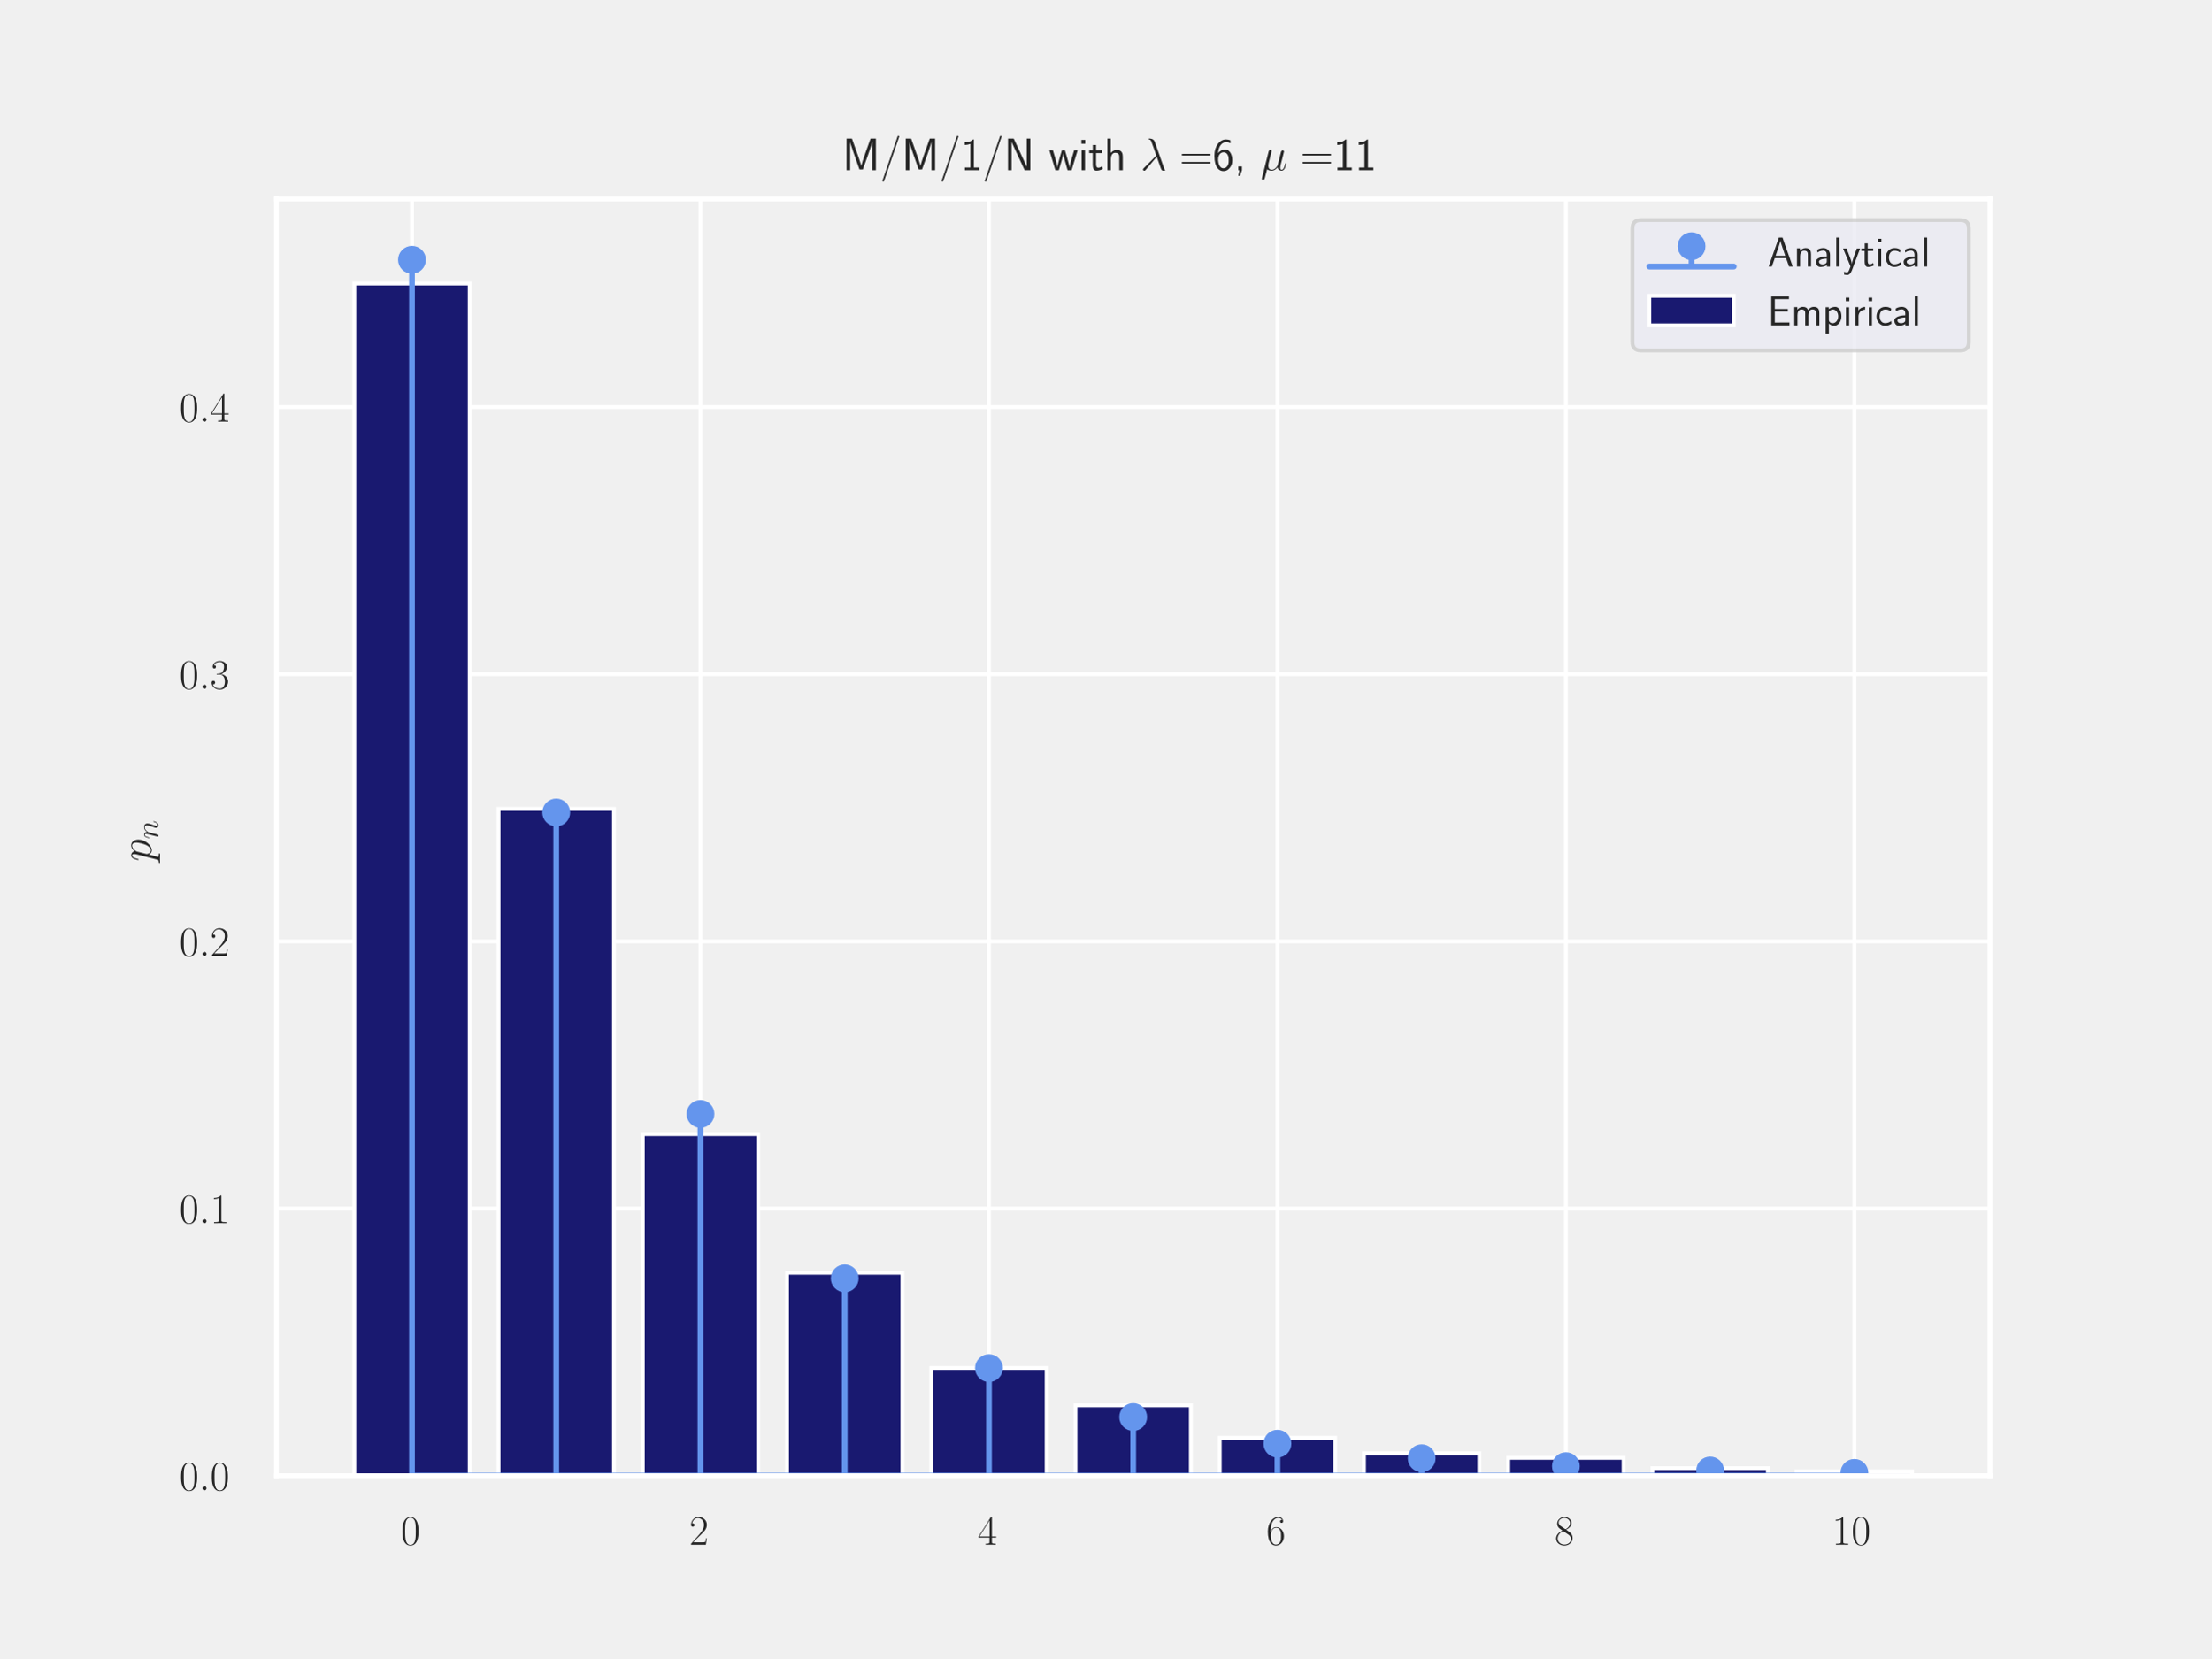
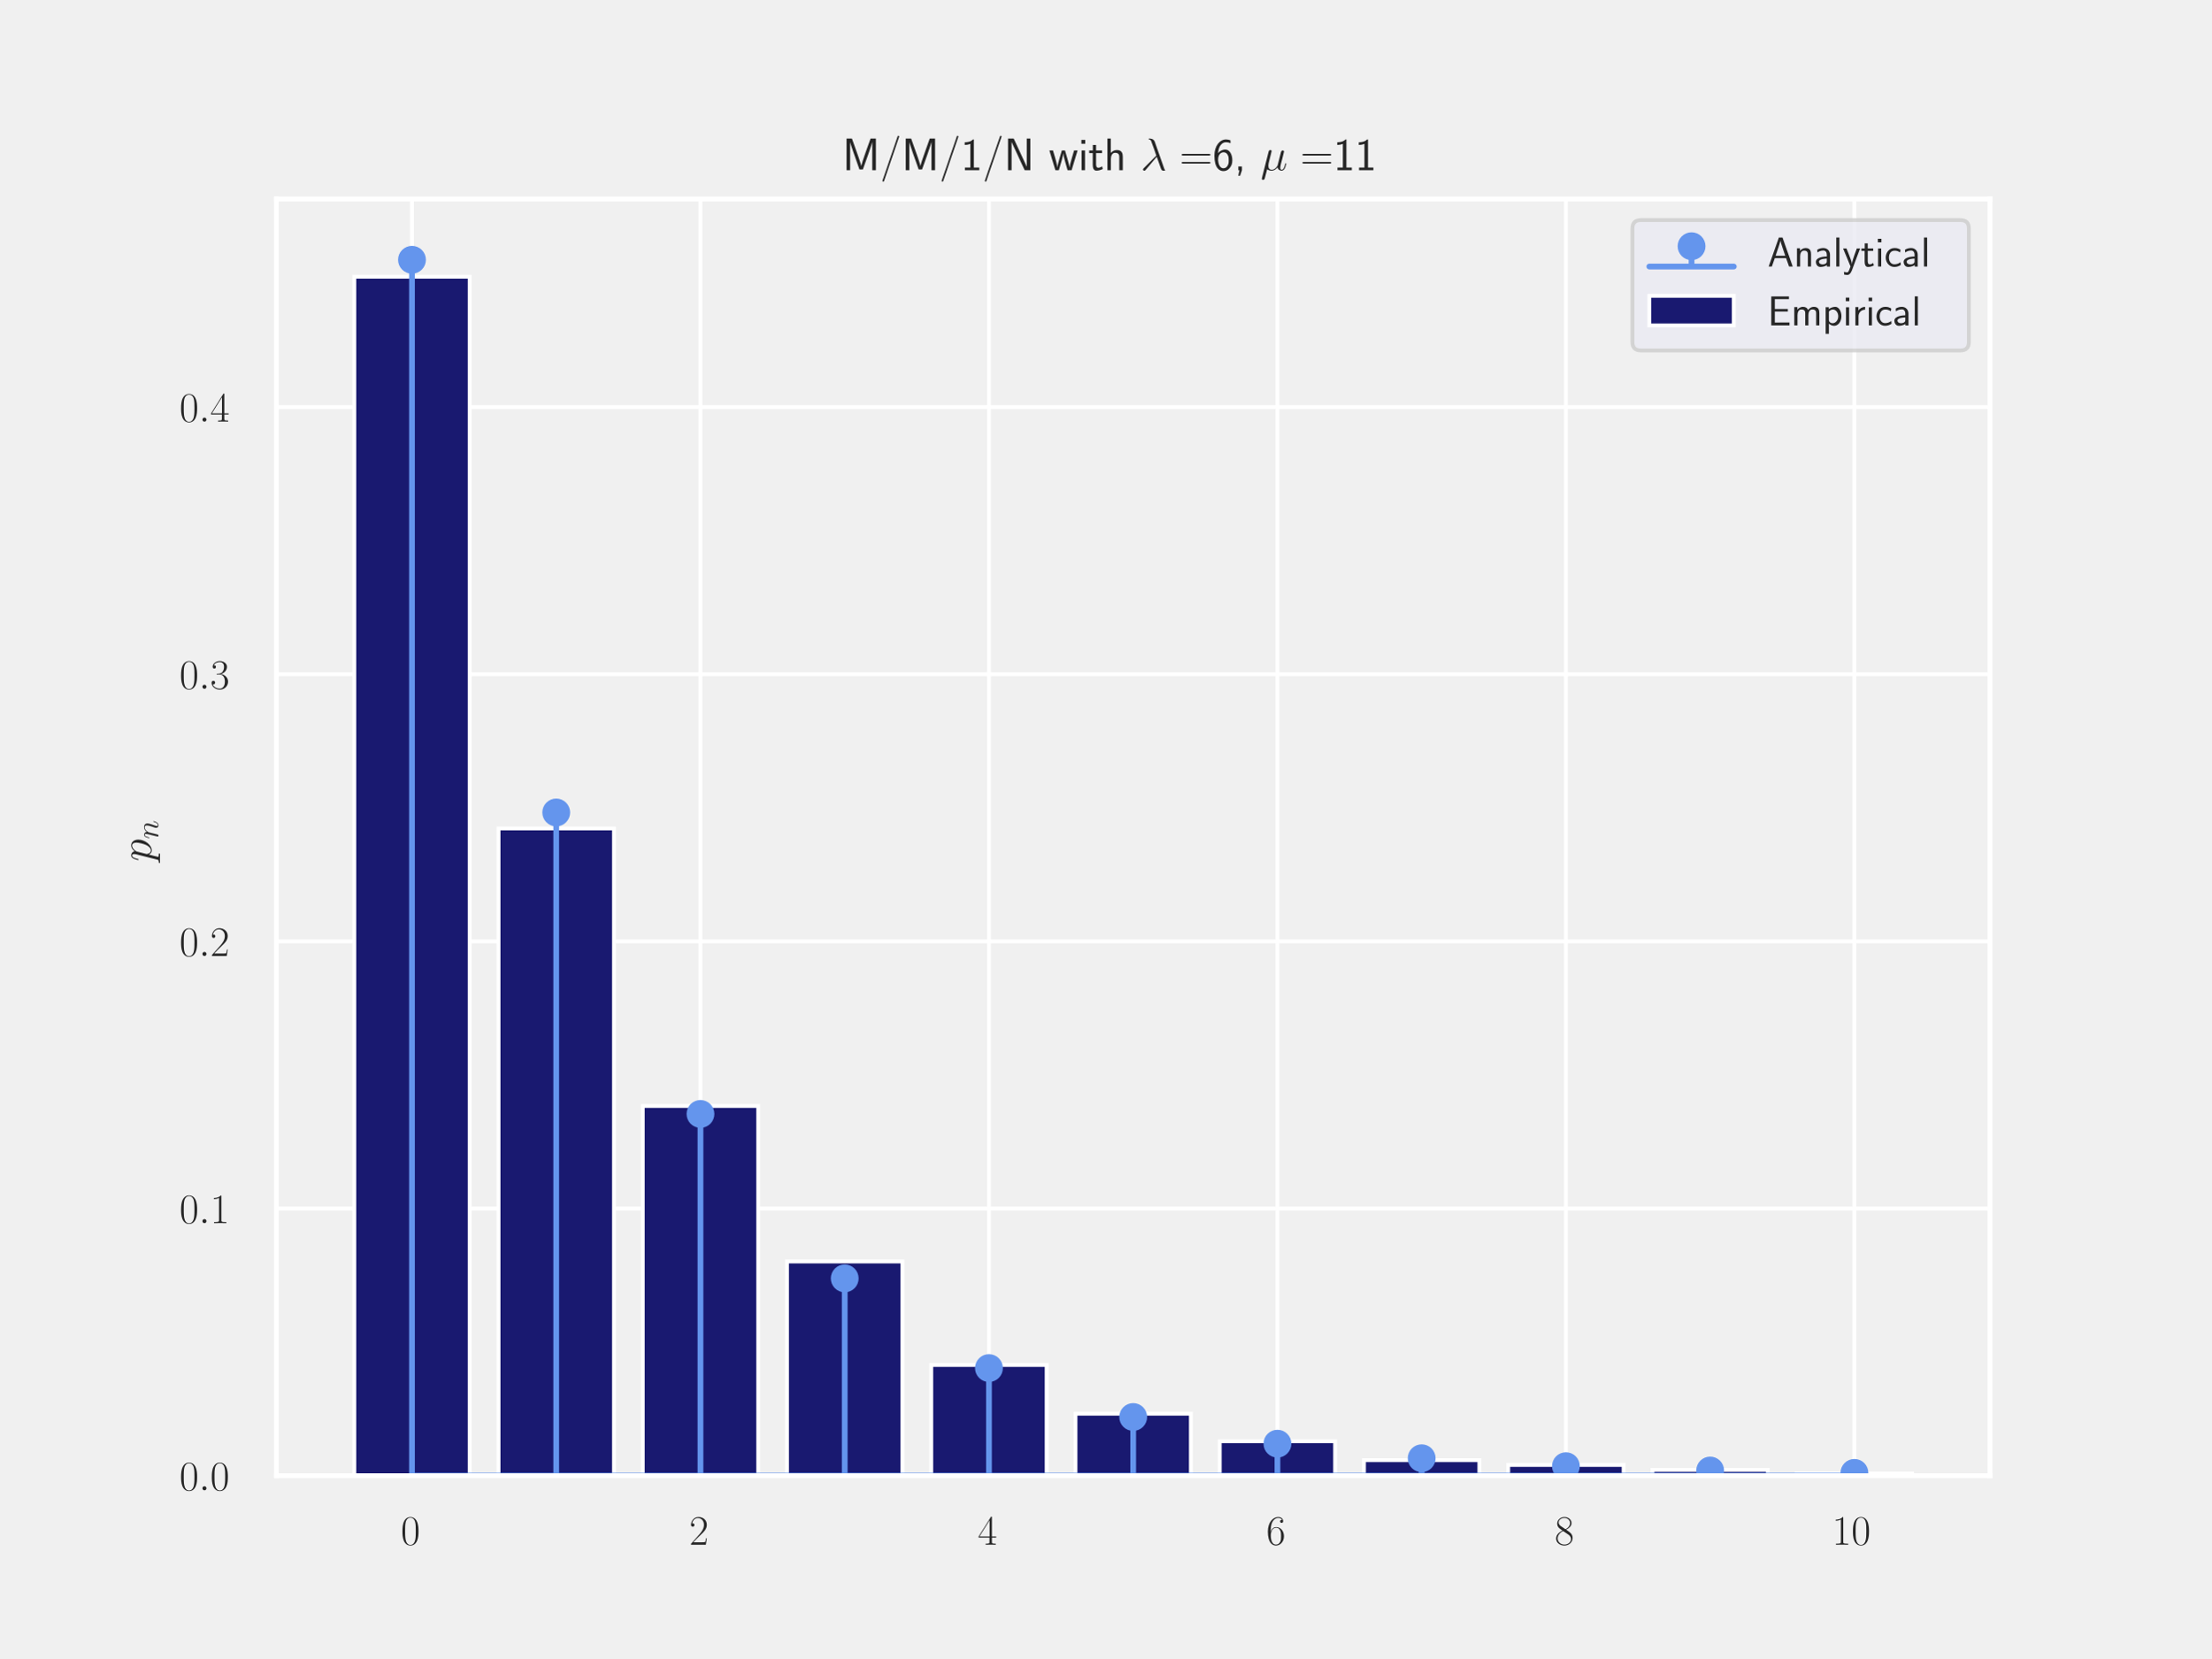
<svg xmlns="http://www.w3.org/2000/svg" xmlns:xlink="http://www.w3.org/1999/xlink" width="460.8pt" height="345.6pt" viewBox="0 0 460.8 345.6" version="1.1">
  <defs>
    <style type="text/css">*{stroke-linejoin: round; stroke-linecap: butt}</style>
  </defs>
  <g id="figure_1">
    <g id="patch_1">
      <path d="M 0 345.6  L 460.8 345.6  L 460.8 0  L 0 0  L 0 345.6  z " style="fill: none" />
    </g>
    <g id="axes_1">
      <g id="patch_2">
        <path d="M 57.6 307.584  L 414.72 307.584  L 414.72 41.472  L 57.6 41.472  L 57.6 307.584  z " style="fill: none" />
      </g>
      <g id="matplotlib.axis_1">
        <g id="xtick_1">
          <g id="line2d_1">
-             <path d="M 85.857 307.584  L 85.857 41.472  " clip-path="url(#p7c5c689644)" style="fill: none; stroke: #ffffff; stroke-width: 0.8; stroke-linecap: round" />
+             <path d="M 85.857 307.584  L 85.857 41.472  " clip-path="url(#p6b481ec022)" style="fill: none; stroke: #ffffff; stroke-width: 0.8; stroke-linecap: round" />
          </g>
          <g id="text_1">
            <g style="fill: #262626" transform="translate(83.52817 321.9723) scale(0.088 -0.088)">
              <defs>
                <path id="CMR17-30" d="M 2688 2038  C 2688 2430 2682 3099 2413 3613  C 2176 4063 1798 4224 1466 4224  C 1158 4224 768 4082 525 3620  C 269 3137 243 2539 243 2038  C 243 1671 250 1112 448 623  C 723 -39 1216 -128 1466 -128  C 1760 -128 2208 -7 2470 604  C 2662 1048 2688 1568 2688 2038  z M 1466 -26  C 1056 -26 813 328 723 816  C 653 1196 653 1749 653 2109  C 653 2604 653 3015 736 3407  C 858 3954 1216 4121 1466 4121  C 1728 4121 2067 3947 2189 3420  C 2272 3054 2278 2623 2278 2109  C 2278 1691 2278 1176 2202 797  C 2067 96 1690 -26 1466 -26  z " transform="scale(0.015625)" />
              </defs>
              <use xlink:href="#CMR17-30" transform="scale(0.996264)" />
            </g>
          </g>
        </g>
        <g id="xtick_2">
          <g id="line2d_2">
-             <path d="M 145.978 307.584  L 145.978 41.472  " clip-path="url(#p7c5c689644)" style="fill: none; stroke: #ffffff; stroke-width: 0.8; stroke-linecap: round" />
+             <path d="M 145.978 307.584  L 145.978 41.472  " clip-path="url(#p6b481ec022)" style="fill: none; stroke: #ffffff; stroke-width: 0.8; stroke-linecap: round" />
          </g>
          <g id="text_2">
            <g style="fill: #262626" transform="translate(143.6494 321.9723) scale(0.088 -0.088)">
              <defs>
                <path id="CMR17-32" d="M 2669 990  L 2554 990  C 2490 537 2438 460 2413 422  C 2381 371 1920 371 1830 371  L 602 371  C 832 620 1280 1073 1824 1596  C 2214 1966 2669 2400 2669 3033  C 2669 3788 2067 4224 1395 4224  C 691 4224 262 3603 262 3027  C 262 2777 448 2745 525 2745  C 589 2745 781 2783 781 3007  C 781 3206 614 3264 525 3264  C 486 3264 448 3257 422 3244  C 544 3788 915 4057 1306 4057  C 1862 4057 2227 3616 2227 3033  C 2227 2477 1901 1998 1536 1583  L 262 147  L 262 0  L 2515 0  L 2669 990  z " transform="scale(0.015625)" />
              </defs>
              <use xlink:href="#CMR17-32" transform="scale(0.996264)" />
            </g>
          </g>
        </g>
        <g id="xtick_3">
          <g id="line2d_3">
-             <path d="M 206.099 307.584  L 206.099 41.472  " clip-path="url(#p7c5c689644)" style="fill: none; stroke: #ffffff; stroke-width: 0.8; stroke-linecap: round" />
+             <path d="M 206.099 307.584  L 206.099 41.472  " clip-path="url(#p6b481ec022)" style="fill: none; stroke: #ffffff; stroke-width: 0.8; stroke-linecap: round" />
          </g>
          <g id="text_3">
            <g style="fill: #262626" transform="translate(203.7706 321.9723) scale(0.088 -0.088)">
              <defs>
                <path id="CMR17-34" d="M 2150 4147  C 2150 4281 2144 4288 2029 4288  L 128 1254  L 128 1088  L 1779 1088  L 1779 460  C 1779 230 1766 166 1318 166  L 1197 166  L 1197 0  C 1402 12 1747 12 1965 12  C 2182 12 2528 12 2733 0  L 2733 166  L 2611 166  C 2163 166 2150 230 2150 460  L 2150 1088  L 2803 1088  L 2803 1254  L 2150 1254  L 2150 4147  z M 1798 3723  L 1798 1254  L 256 1254  L 1798 3723  z " transform="scale(0.015625)" />
              </defs>
              <use xlink:href="#CMR17-34" transform="scale(0.996264)" />
            </g>
          </g>
        </g>
        <g id="xtick_4">
          <g id="line2d_4">
-             <path d="M 266.221 307.584  L 266.221 41.472  " clip-path="url(#p7c5c689644)" style="fill: none; stroke: #ffffff; stroke-width: 0.8; stroke-linecap: round" />
+             <path d="M 266.221 307.584  L 266.221 41.472  " clip-path="url(#p6b481ec022)" style="fill: none; stroke: #ffffff; stroke-width: 0.8; stroke-linecap: round" />
          </g>
          <g id="text_4">
            <g style="fill: #262626" transform="translate(263.8918 321.9723) scale(0.088 -0.088)">
              <defs>
                <path id="CMR17-36" d="M 678 2198  C 678 3712 1395 4076 1811 4076  C 1946 4076 2272 4049 2400 3782  C 2298 3782 2106 3782 2106 3558  C 2106 3385 2246 3328 2336 3328  C 2394 3328 2566 3353 2566 3571  C 2566 3987 2246 4224 1805 4224  C 1043 4224 243 3411 243 2011  C 243 257 966 -128 1478 -128  C 2099 -128 2688 431 2688 1295  C 2688 2101 2170 2688 1517 2688  C 1126 2688 838 2430 678 1979  L 678 2198  z M 1478 25  C 691 25 691 1212 691 1450  C 691 1914 909 2585 1504 2585  C 1613 2585 1926 2585 2138 2140  C 2253 1889 2253 1624 2253 1302  C 2253 954 2253 696 2118 438  C 1978 173 1773 25 1478 25  z " transform="scale(0.015625)" />
              </defs>
              <use xlink:href="#CMR17-36" transform="scale(0.996264)" />
            </g>
          </g>
        </g>
        <g id="xtick_5">
          <g id="line2d_5">
-             <path d="M 326.342 307.584  L 326.342 41.472  " clip-path="url(#p7c5c689644)" style="fill: none; stroke: #ffffff; stroke-width: 0.8; stroke-linecap: round" />
+             <path d="M 326.342 307.584  L 326.342 41.472  " clip-path="url(#p6b481ec022)" style="fill: none; stroke: #ffffff; stroke-width: 0.8; stroke-linecap: round" />
          </g>
          <g id="text_5">
            <g style="fill: #262626" transform="translate(324.013 321.9723) scale(0.088 -0.088)">
              <defs>
                <path id="CMR17-38" d="M 1741 2289  C 2144 2494 2554 2803 2554 3298  C 2554 3884 1990 4224 1472 4224  C 890 4224 378 3800 378 3215  C 378 3054 416 2777 666 2533  C 730 2469 998 2276 1171 2154  C 883 2006 211 1652 211 945  C 211 282 838 -128 1459 -128  C 2144 -128 2720 366 2720 1022  C 2720 1607 2330 1877 2074 2051  L 1741 2289  z M 902 2855  C 851 2887 595 3086 595 3388  C 595 3781 998 4076 1459 4076  C 1965 4076 2336 3716 2336 3298  C 2336 2700 1670 2359 1638 2359  C 1632 2359 1626 2359 1574 2398  L 902 2855  z M 2080 1536  C 2176 1466 2483 1253 2483 861  C 2483 385 2010 25 1472 25  C 890 25 448 443 448 951  C 448 1459 838 1884 1280 2083  L 2080 1536  z " transform="scale(0.015625)" />
              </defs>
              <use xlink:href="#CMR17-38" transform="scale(0.996264)" />
            </g>
          </g>
        </g>
        <g id="xtick_6">
          <g id="line2d_6">
-             <path d="M 386.463 307.584  L 386.463 41.472  " clip-path="url(#p7c5c689644)" style="fill: none; stroke: #ffffff; stroke-width: 0.8; stroke-linecap: round" />
+             <path d="M 386.463 307.584  L 386.463 41.472  " clip-path="url(#p6b481ec022)" style="fill: none; stroke: #ffffff; stroke-width: 0.8; stroke-linecap: round" />
          </g>
          <g id="text_6">
            <g style="fill: #262626" transform="translate(381.8054 321.9723) scale(0.088 -0.088)">
              <defs>
                <path id="CMR17-31" d="M 1702 4083  C 1702 4217 1696 4224 1606 4224  C 1357 3927 979 3833 621 3820  C 602 3820 570 3820 563 3808  C 557 3795 557 3782 557 3648  C 755 3648 1088 3686 1344 3839  L 1344 467  C 1344 243 1331 166 781 166  L 589 166  L 589 0  C 896 6 1216 12 1523 12  C 1830 12 2150 6 2458 0  L 2458 166  L 2266 166  C 1715 166 1702 236 1702 467  L 1702 4083  z " transform="scale(0.015625)" />
              </defs>
              <use xlink:href="#CMR17-31" transform="scale(0.996264)" />
              <use xlink:href="#CMR17-30" transform="translate(45.69048 0) scale(0.996264)" />
            </g>
          </g>
        </g>
      </g>
      <g id="matplotlib.axis_2">
        <g id="ytick_1">
          <g id="line2d_7">
-             <path d="M 57.6 307.584  L 414.72 307.584  " clip-path="url(#p7c5c689644)" style="fill: none; stroke: #ffffff; stroke-width: 0.8; stroke-linecap: round" />
+             <path d="M 57.6 307.584  L 414.72 307.584  " clip-path="url(#p6b481ec022)" style="fill: none; stroke: #ffffff; stroke-width: 0.8; stroke-linecap: round" />
          </g>
          <g id="text_7">
            <g style="fill: #262626" transform="translate(37.39725 310.6281) scale(0.088 -0.088)">
              <defs>
                <path id="CMMI12-3a" d="M 1178 307  C 1178 492 1024 620 870 620  C 685 620 557 467 557 313  C 557 128 710 0 864 0  C 1050 0 1178 153 1178 307  z " transform="scale(0.015625)" />
              </defs>
              <use xlink:href="#CMR17-30" transform="scale(0.996264)" />
              <use xlink:href="#CMMI12-3a" transform="translate(45.69048 0) scale(0.996264)" />
              <use xlink:href="#CMR17-30" transform="translate(72.78765 0) scale(0.996264)" />
            </g>
          </g>
        </g>
        <g id="ytick_2">
          <g id="line2d_8">
-             <path d="M 57.6 251.898  L 414.72 251.898  " clip-path="url(#p7c5c689644)" style="fill: none; stroke: #ffffff; stroke-width: 0.8; stroke-linecap: round" />
+             <path d="M 57.6 251.898  L 414.72 251.898  " clip-path="url(#p6b481ec022)" style="fill: none; stroke: #ffffff; stroke-width: 0.8; stroke-linecap: round" />
          </g>
          <g id="text_8">
            <g style="fill: #262626" transform="translate(37.39725 254.9422) scale(0.088 -0.088)">
              <use xlink:href="#CMR17-30" transform="scale(0.996264)" />
              <use xlink:href="#CMMI12-3a" transform="translate(45.69048 0) scale(0.996264)" />
              <use xlink:href="#CMR17-31" transform="translate(72.78765 0) scale(0.996264)" />
            </g>
          </g>
        </g>
        <g id="ytick_3">
          <g id="line2d_9">
-             <path d="M 57.6 196.212  L 414.72 196.212  " clip-path="url(#p7c5c689644)" style="fill: none; stroke: #ffffff; stroke-width: 0.8; stroke-linecap: round" />
+             <path d="M 57.6 196.212  L 414.72 196.212  " clip-path="url(#p6b481ec022)" style="fill: none; stroke: #ffffff; stroke-width: 0.8; stroke-linecap: round" />
          </g>
          <g id="text_9">
            <g style="fill: #262626" transform="translate(37.39725 199.2563) scale(0.088 -0.088)">
              <use xlink:href="#CMR17-30" transform="scale(0.996264)" />
              <use xlink:href="#CMMI12-3a" transform="translate(45.69048 0) scale(0.996264)" />
              <use xlink:href="#CMR17-32" transform="translate(72.78765 0) scale(0.996264)" />
            </g>
          </g>
        </g>
        <g id="ytick_4">
          <g id="line2d_10">
-             <path d="M 57.6 140.526  L 414.72 140.526  " clip-path="url(#p7c5c689644)" style="fill: none; stroke: #ffffff; stroke-width: 0.8; stroke-linecap: round" />
+             <path d="M 57.6 140.526  L 414.72 140.526  " clip-path="url(#p6b481ec022)" style="fill: none; stroke: #ffffff; stroke-width: 0.8; stroke-linecap: round" />
          </g>
          <g id="text_10">
            <g style="fill: #262626" transform="translate(37.39725 143.5704) scale(0.088 -0.088)">
              <defs>
                <path id="CMR17-33" d="M 1414 2176  C 1984 2176 2234 1673 2234 1094  C 2234 322 1824 25 1453 25  C 1114 25 563 193 390 691  C 422 678 454 678 486 678  C 640 678 755 780 755 947  C 755 1132 614 1216 486 1216  C 378 1216 211 1164 211 927  C 211 335 787 -128 1466 -128  C 2176 -128 2720 432 2720 1087  C 2720 1718 2208 2176 1600 2246  C 2086 2347 2554 2776 2554 3353  C 2554 3856 2048 4224 1472 4224  C 890 4224 378 3862 378 3347  C 378 3123 544 3084 627 3084  C 762 3084 877 3167 877 3334  C 877 3500 762 3584 627 3584  C 602 3584 570 3584 544 3571  C 730 3999 1235 4076 1459 4076  C 1683 4076 2106 3966 2106 3347  C 2106 3167 2080 2851 1862 2574  C 1670 2329 1453 2316 1242 2297  C 1210 2297 1062 2284 1037 2284  C 992 2278 966 2272 966 2227  C 966 2182 973 2176 1101 2176  L 1414 2176  z " transform="scale(0.015625)" />
              </defs>
              <use xlink:href="#CMR17-30" transform="scale(0.996264)" />
              <use xlink:href="#CMMI12-3a" transform="translate(45.69048 0) scale(0.996264)" />
              <use xlink:href="#CMR17-33" transform="translate(72.78765 0) scale(0.996264)" />
            </g>
          </g>
        </g>
        <g id="ytick_5">
          <g id="line2d_11">
-             <path d="M 57.6 84.84  L 414.72 84.84  " clip-path="url(#p7c5c689644)" style="fill: none; stroke: #ffffff; stroke-width: 0.8; stroke-linecap: round" />
+             <path d="M 57.6 84.84  L 414.72 84.84  " clip-path="url(#p6b481ec022)" style="fill: none; stroke: #ffffff; stroke-width: 0.8; stroke-linecap: round" />
          </g>
          <g id="text_11">
            <g style="fill: #262626" transform="translate(37.39725 87.88454) scale(0.088 -0.088)">
              <use xlink:href="#CMR17-30" transform="scale(0.996264)" />
              <use xlink:href="#CMMI12-3a" transform="translate(45.69048 0) scale(0.996264)" />
              <use xlink:href="#CMR17-34" transform="translate(72.78765 0) scale(0.996264)" />
            </g>
          </g>
        </g>
        <g id="text_12">
          <g style="fill: #262626" transform="translate(31.53755 179.5716) rotate(-90) scale(0.096 -0.096)">
            <defs>
              <path id="CMMI12-70" d="M 275 -794  C 230 -981 205 -1031 -58 -1031  C -135 -1031 -199 -1031 -199 -1152  C -199 -1165 -192 -1216 -122 -1216  C -39 -1216 51 -1204 134 -1204  L 410 -1204  C 544 -1204 870 -1216 1005 -1216  C 1043 -1216 1120 -1216 1120 -1101  C 1120 -1031 1075 -1031 966 -1031  C 672 -1031 653 -987 653 -937  C 653 -863 941 217 979 364  C 1050 185 1222 -64 1555 -64  C 2278 -64 3059 874 3059 1813  C 3059 2400 2726 2816 2246 2816  C 1837 2816 1491 2419 1421 2330  C 1370 2649 1120 2816 864 2816  C 678 2816 531 2726 410 2483  C 294 2253 205 1864 205 1838  C 205 1813 230 1781 275 1781  C 326 1781 333 1787 371 1934  C 467 2311 589 2687 845 2687  C 992 2687 1043 2585 1043 2394  C 1043 2241 1024 2177 998 2062  L 275 -794  z M 1382 1992  C 1427 2170 1606 2356 1709 2445  C 1779 2509 1990 2687 2234 2687  C 2515 2687 2643 2407 2643 2075  C 2643 1768 2464 1047 2304 715  C 2144 370 1850 64 1555 64  C 1120 64 1050 613 1050 638  C 1050 657 1062 708 1069 740  L 1382 1992  z " transform="scale(0.015625)" />
              <path id="CMMI12-6e" d="M 1318 1870  C 1331 1909 1491 2228 1728 2432  C 1894 2585 2112 2687 2362 2687  C 2618 2687 2707 2496 2707 2241  C 2707 1877 2445 1149 2317 804  C 2259 651 2227 568 2227 453  C 2227 166 2426 -64 2733 -64  C 3328 -64 3552 874 3552 913  C 3552 945 3526 970 3488 970  C 3430 970 3424 951 3392 842  C 3245 319 3002 64 2752 64  C 2688 64 2586 70 2586 274  C 2586 434 2656 625 2694 715  C 2822 1066 3091 1781 3091 2145  C 3091 2528 2867 2816 2381 2816  C 1811 2816 1510 2413 1395 2253  C 1376 2617 1114 2816 832 2816  C 627 2816 486 2694 378 2477  C 262 2247 173 1864 173 1838  C 173 1813 198 1781 243 1781  C 294 1781 301 1787 339 1934  C 442 2324 557 2687 813 2687  C 960 2687 1011 2585 1011 2394  C 1011 2253 947 2004 902 1807  L 723 1117  C 698 996 627 708 595 593  C 550 427 480 127 480 95  C 480 6 550 -64 646 -64  C 723 -64 813 -26 864 70  C 877 102 934 325 966 453  L 1107 1028  L 1318 1870  z " transform="scale(0.015625)" />
            </defs>
            <use xlink:href="#CMMI12-70" transform="scale(0.996264)" />
            <use xlink:href="#CMMI12-6e" transform="translate(48.95951 -14.94392) scale(0.697382)" />
          </g>
        </g>
      </g>
      <g id="patch_3">
-         <path d="M 73.833 307.584  L 97.881 307.584  L 97.881 59.09  L 73.833 59.09  z " clip-path="url(#p7c5c689644)" style="fill: #191970; stroke: #ffffff; stroke-width: 0.8; stroke-linejoin: miter" />
+         <path d="M 73.833 307.584  L 97.881 307.584  L 97.881 57.668  L 73.833 57.668  z " clip-path="url(#p6b481ec022)" style="fill: #191970; stroke: #ffffff; stroke-width: 0.8; stroke-linejoin: miter" />
      </g>
      <g id="patch_4">
-         <path d="M 103.893 307.584  L 127.942 307.584  L 127.942 168.602  L 103.893 168.602  z " clip-path="url(#p7c5c689644)" style="fill: #191970; stroke: #ffffff; stroke-width: 0.8; stroke-linejoin: miter" />
+         <path d="M 103.893 307.584  L 127.942 307.584  L 127.942 172.681  L 103.893 172.681  z " clip-path="url(#p6b481ec022)" style="fill: #191970; stroke: #ffffff; stroke-width: 0.8; stroke-linejoin: miter" />
      </g>
      <g id="patch_5">
-         <path d="M 133.954 307.584  L 158.002 307.584  L 158.002 236.387  L 133.954 236.387  z " clip-path="url(#p7c5c689644)" style="fill: #191970; stroke: #ffffff; stroke-width: 0.8; stroke-linejoin: miter" />
+         <path d="M 133.954 307.584  L 158.002 307.584  L 158.002 230.522  L 133.954 230.522  z " clip-path="url(#p6b481ec022)" style="fill: #191970; stroke: #ffffff; stroke-width: 0.8; stroke-linejoin: miter" />
      </g>
      <g id="patch_6">
-         <path d="M 164.015 307.584  L 188.063 307.584  L 188.063 265.291  L 164.015 265.291  z " clip-path="url(#p7c5c689644)" style="fill: #191970; stroke: #ffffff; stroke-width: 0.8; stroke-linejoin: miter" />
+         <path d="M 164.015 307.584  L 188.063 307.584  L 188.063 262.927  L 164.015 262.927  z " clip-path="url(#p6b481ec022)" style="fill: #191970; stroke: #ffffff; stroke-width: 0.8; stroke-linejoin: miter" />
      </g>
      <g id="patch_7">
-         <path d="M 194.075 307.584  L 218.124 307.584  L 218.124 285.122  L 194.075 285.122  z " clip-path="url(#p7c5c689644)" style="fill: #191970; stroke: #ffffff; stroke-width: 0.8; stroke-linejoin: miter" />
+         <path d="M 194.075 307.584  L 218.124 307.584  L 218.124 284.503  L 194.075 284.503  z " clip-path="url(#p6b481ec022)" style="fill: #191970; stroke: #ffffff; stroke-width: 0.8; stroke-linejoin: miter" />
      </g>
      <g id="patch_8">
-         <path d="M 224.136 307.584  L 248.184 307.584  L 248.184 292.919  L 224.136 292.919  z " clip-path="url(#p7c5c689644)" style="fill: #191970; stroke: #ffffff; stroke-width: 0.8; stroke-linejoin: miter" />
+         <path d="M 224.136 307.584  L 248.184 307.584  L 248.184 294.665  L 224.136 294.665  z " clip-path="url(#p6b481ec022)" style="fill: #191970; stroke: #ffffff; stroke-width: 0.8; stroke-linejoin: miter" />
      </g>
      <g id="patch_9">
-         <path d="M 254.196 307.584  L 278.245 307.584  L 278.245 299.677  L 254.196 299.677  z " clip-path="url(#p7c5c689644)" style="fill: #191970; stroke: #ffffff; stroke-width: 0.8; stroke-linejoin: miter" />
+         <path d="M 254.196 307.584  L 278.245 307.584  L 278.245 300.411  L 254.196 300.411  z " clip-path="url(#p6b481ec022)" style="fill: #191970; stroke: #ffffff; stroke-width: 0.8; stroke-linejoin: miter" />
      </g>
      <g id="patch_10">
-         <path d="M 284.257 307.584  L 308.305 307.584  L 308.305 302.924  L 284.257 302.924  z " clip-path="url(#p7c5c689644)" style="fill: #191970; stroke: #ffffff; stroke-width: 0.8; stroke-linejoin: miter" />
+         <path d="M 284.257 307.584  L 308.305 307.584  L 308.305 304.344  L 284.257 304.344  z " clip-path="url(#p6b481ec022)" style="fill: #191970; stroke: #ffffff; stroke-width: 0.8; stroke-linejoin: miter" />
      </g>
      <g id="patch_11">
-         <path d="M 314.318 307.584  L 338.366 307.584  L 338.366 303.865  L 314.318 303.865  z " clip-path="url(#p7c5c689644)" style="fill: #191970; stroke: #ffffff; stroke-width: 0.8; stroke-linejoin: miter" />
+         <path d="M 314.318 307.584  L 338.366 307.584  L 338.366 305.34  L 314.318 305.34  z " clip-path="url(#p6b481ec022)" style="fill: #191970; stroke: #ffffff; stroke-width: 0.8; stroke-linejoin: miter" />
      </g>
      <g id="patch_12">
-         <path d="M 344.378 307.584  L 368.427 307.584  L 368.427 306.013  L 344.378 306.013  z " clip-path="url(#p7c5c689644)" style="fill: #191970; stroke: #ffffff; stroke-width: 0.8; stroke-linejoin: miter" />
+         <path d="M 344.378 307.584  L 368.427 307.584  L 368.427 306.38  L 344.378 306.38  z " clip-path="url(#p6b481ec022)" style="fill: #191970; stroke: #ffffff; stroke-width: 0.8; stroke-linejoin: miter" />
      </g>
      <g id="patch_13">
-         <path d="M 374.439 307.584  L 398.487 307.584  L 398.487 306.676  L 374.439 306.676  z " clip-path="url(#p7c5c689644)" style="fill: #191970; stroke: #ffffff; stroke-width: 0.8; stroke-linejoin: miter" />
+         <path d="M 374.439 307.584  L 398.487 307.584  L 398.487 307.123  L 374.439 307.123  z " clip-path="url(#p6b481ec022)" style="fill: #191970; stroke: #ffffff; stroke-width: 0.8; stroke-linejoin: miter" />
      </g>
      <g id="LineCollection_1">
-         <path d="M 85.857 307.584  L 85.857 54.144  " clip-path="url(#p7c5c689644)" style="fill: none; stroke: #6495ed; stroke-width: 1.2" />
-         <path d="M 115.918 307.584  L 115.918 169.344  " clip-path="url(#p7c5c689644)" style="fill: none; stroke: #6495ed; stroke-width: 1.2" />
-         <path d="M 145.978 307.584  L 145.978 232.18  " clip-path="url(#p7c5c689644)" style="fill: none; stroke: #6495ed; stroke-width: 1.2" />
-         <path d="M 176.039 307.584  L 176.039 266.455  " clip-path="url(#p7c5c689644)" style="fill: none; stroke: #6495ed; stroke-width: 1.2" />
-         <path d="M 206.099 307.584  L 206.099 285.15  " clip-path="url(#p7c5c689644)" style="fill: none; stroke: #6495ed; stroke-width: 1.2" />
-         <path d="M 236.16 307.584  L 236.16 295.347  " clip-path="url(#p7c5c689644)" style="fill: none; stroke: #6495ed; stroke-width: 1.2" />
-         <path d="M 266.221 307.584  L 266.221 300.909  " clip-path="url(#p7c5c689644)" style="fill: none; stroke: #6495ed; stroke-width: 1.2" />
-         <path d="M 296.281 307.584  L 296.281 303.943  " clip-path="url(#p7c5c689644)" style="fill: none; stroke: #6495ed; stroke-width: 1.2" />
-         <path d="M 326.342 307.584  L 326.342 305.598  " clip-path="url(#p7c5c689644)" style="fill: none; stroke: #6495ed; stroke-width: 1.2" />
-         <path d="M 356.402 307.584  L 356.402 306.501  " clip-path="url(#p7c5c689644)" style="fill: none; stroke: #6495ed; stroke-width: 1.2" />
-         <path d="M 386.463 307.584  L 386.463 306.993  " clip-path="url(#p7c5c689644)" style="fill: none; stroke: #6495ed; stroke-width: 1.2" />
+         <path d="M 85.857 307.584  L 85.857 54.144  " clip-path="url(#p6b481ec022)" style="fill: none; stroke: #6495ed; stroke-width: 1.2" />
+         <path d="M 115.918 307.584  L 115.918 169.344  " clip-path="url(#p6b481ec022)" style="fill: none; stroke: #6495ed; stroke-width: 1.2" />
+         <path d="M 145.978 307.584  L 145.978 232.18  " clip-path="url(#p6b481ec022)" style="fill: none; stroke: #6495ed; stroke-width: 1.2" />
+         <path d="M 176.039 307.584  L 176.039 266.455  " clip-path="url(#p6b481ec022)" style="fill: none; stroke: #6495ed; stroke-width: 1.2" />
+         <path d="M 206.099 307.584  L 206.099 285.15  " clip-path="url(#p6b481ec022)" style="fill: none; stroke: #6495ed; stroke-width: 1.2" />
+         <path d="M 236.16 307.584  L 236.16 295.347  " clip-path="url(#p6b481ec022)" style="fill: none; stroke: #6495ed; stroke-width: 1.2" />
+         <path d="M 266.221 307.584  L 266.221 300.909  " clip-path="url(#p6b481ec022)" style="fill: none; stroke: #6495ed; stroke-width: 1.2" />
+         <path d="M 296.281 307.584  L 296.281 303.943  " clip-path="url(#p6b481ec022)" style="fill: none; stroke: #6495ed; stroke-width: 1.2" />
+         <path d="M 326.342 307.584  L 326.342 305.598  " clip-path="url(#p6b481ec022)" style="fill: none; stroke: #6495ed; stroke-width: 1.2" />
+         <path d="M 356.402 307.584  L 356.402 306.501  " clip-path="url(#p6b481ec022)" style="fill: none; stroke: #6495ed; stroke-width: 1.2" />
+         <path d="M 386.463 307.584  L 386.463 306.993  " clip-path="url(#p6b481ec022)" style="fill: none; stroke: #6495ed; stroke-width: 1.2" />
      </g>
      <g id="line2d_12">
        <defs>
-           <path id="m6d4a0680f5" d="M 0 2.4  C 0.636 2.4 1.247 2.147 1.697 1.697  C 2.147 1.247 2.4 0.636 2.4 0  C 2.4 -0.636 2.147 -1.247 1.697 -1.697  C 1.247 -2.147 0.636 -2.4 0 -2.4  C -0.636 -2.4 -1.247 -2.147 -1.697 -1.697  C -2.147 -1.247 -2.4 -0.636 -2.4 0  C -2.4 0.636 -2.147 1.247 -1.697 1.697  C -1.247 2.147 -0.636 2.4 0 2.4  z " style="stroke: #6495ed" />
+           <path id="meae100e462" d="M 0 2.4  C 0.636 2.4 1.247 2.147 1.697 1.697  C 2.147 1.247 2.4 0.636 2.4 0  C 2.4 -0.636 2.147 -1.247 1.697 -1.697  C 1.247 -2.147 0.636 -2.4 0 -2.4  C -0.636 -2.4 -1.247 -2.147 -1.697 -1.697  C -2.147 -1.247 -2.4 -0.636 -2.4 0  C -2.4 0.636 -2.147 1.247 -1.697 1.697  C -1.247 2.147 -0.636 2.4 0 2.4  z " style="stroke: #6495ed" />
        </defs>
-         <g clip-path="url(#p7c5c689644)">
-           <use xlink:href="#m6d4a0680f5" x="85.857" y="54.144" style="fill: #6495ed; stroke: #6495ed" />
-           <use xlink:href="#m6d4a0680f5" x="115.918" y="169.344" style="fill: #6495ed; stroke: #6495ed" />
-           <use xlink:href="#m6d4a0680f5" x="145.978" y="232.18" style="fill: #6495ed; stroke: #6495ed" />
-           <use xlink:href="#m6d4a0680f5" x="176.039" y="266.455" style="fill: #6495ed; stroke: #6495ed" />
-           <use xlink:href="#m6d4a0680f5" x="206.099" y="285.15" style="fill: #6495ed; stroke: #6495ed" />
-           <use xlink:href="#m6d4a0680f5" x="236.16" y="295.347" style="fill: #6495ed; stroke: #6495ed" />
-           <use xlink:href="#m6d4a0680f5" x="266.221" y="300.909" style="fill: #6495ed; stroke: #6495ed" />
-           <use xlink:href="#m6d4a0680f5" x="296.281" y="303.943" style="fill: #6495ed; stroke: #6495ed" />
-           <use xlink:href="#m6d4a0680f5" x="326.342" y="305.598" style="fill: #6495ed; stroke: #6495ed" />
-           <use xlink:href="#m6d4a0680f5" x="356.402" y="306.501" style="fill: #6495ed; stroke: #6495ed" />
-           <use xlink:href="#m6d4a0680f5" x="386.463" y="306.993" style="fill: #6495ed; stroke: #6495ed" />
+         <g clip-path="url(#p6b481ec022)">
+           <use xlink:href="#meae100e462" x="85.857" y="54.144" style="fill: #6495ed; stroke: #6495ed" />
+           <use xlink:href="#meae100e462" x="115.918" y="169.344" style="fill: #6495ed; stroke: #6495ed" />
+           <use xlink:href="#meae100e462" x="145.978" y="232.18" style="fill: #6495ed; stroke: #6495ed" />
+           <use xlink:href="#meae100e462" x="176.039" y="266.455" style="fill: #6495ed; stroke: #6495ed" />
+           <use xlink:href="#meae100e462" x="206.099" y="285.15" style="fill: #6495ed; stroke: #6495ed" />
+           <use xlink:href="#meae100e462" x="236.16" y="295.347" style="fill: #6495ed; stroke: #6495ed" />
+           <use xlink:href="#meae100e462" x="266.221" y="300.909" style="fill: #6495ed; stroke: #6495ed" />
+           <use xlink:href="#meae100e462" x="296.281" y="303.943" style="fill: #6495ed; stroke: #6495ed" />
+           <use xlink:href="#meae100e462" x="326.342" y="305.598" style="fill: #6495ed; stroke: #6495ed" />
+           <use xlink:href="#meae100e462" x="356.402" y="306.501" style="fill: #6495ed; stroke: #6495ed" />
+           <use xlink:href="#meae100e462" x="386.463" y="306.993" style="fill: #6495ed; stroke: #6495ed" />
        </g>
      </g>
      <g id="line2d_13">
-         <path d="M 85.857 307.584  L 386.463 307.584  " clip-path="url(#p7c5c689644)" style="fill: none; stroke: #6495ed; stroke-width: 1.2; stroke-linecap: round" />
+         <path d="M 85.857 307.584  L 386.463 307.584  " clip-path="url(#p6b481ec022)" style="fill: none; stroke: #6495ed; stroke-width: 1.2; stroke-linecap: round" />
      </g>
      <g id="patch_14">
        <path d="M 57.6 307.584  L 57.6 41.472  " style="fill: none; stroke: #ffffff; stroke-linejoin: miter; stroke-linecap: square" />
      </g>
      <g id="patch_15">
        <path d="M 414.72 307.584  L 414.72 41.472  " style="fill: none; stroke: #ffffff; stroke-linejoin: miter; stroke-linecap: square" />
      </g>
      <g id="patch_16">
        <path d="M 57.6 307.584  L 414.72 307.584  " style="fill: none; stroke: #ffffff; stroke-linejoin: miter; stroke-linecap: square" />
      </g>
      <g id="patch_17">
        <path d="M 57.6 41.472  L 414.72 41.472  " style="fill: none; stroke: #ffffff; stroke-linejoin: miter; stroke-linecap: square" />
      </g>
      <g id="text_13">
        <g style="fill: #262626" transform="translate(175.5636 35.472) scale(0.096 -0.096)">
          <defs>
            <path id="CMSS17-4d" d="M 3194 2373  L 2886 1476  C 2835 1311 2662 795 2624 592  L 2618 592  C 2598 719 2560 853 2458 1177  C 2400 1368 2336 1565 2272 1743  L 1325 4416  L 576 4416  L 576 0  L 1075 0  L 1075 3899  L 1082 3899  C 1082 3893 1139 3613 1530 2500  L 2374 102  L 2848 102  L 3610 2233  C 3661 2379 3821 2843 3891 3066  C 3955 3257 4115 3728 4154 3912  L 4160 3912  L 4160 0  L 4666 0  L 4666 4416  L 3923 4416  L 3194 2373  z " transform="scale(0.015625)" />
            <path id="CMSS17-2f" d="M 2637 4575  C 2669 4658 2669 4671 2669 4684  C 2669 4761 2611 4800 2560 4800  C 2483 4800 2458 4748 2432 4671  L 365 -1376  C 333 -1460 333 -1472 333 -1485  C 333 -1562 390 -1600 442 -1600  C 518 -1600 544 -1549 570 -1472  L 2637 4575  z " transform="scale(0.015625)" />
            <path id="CMSS17-31" d="M 1818 4288  L 1696 4288  C 1350 3949 947 3902 538 3891  L 538 3520  C 723 3526 1024 3539 1325 3673  L 1325 371  L 570 371  L 570 0  L 2573 0  L 2573 371  L 1818 371  L 1818 4288  z " transform="scale(0.015625)" />
            <path id="CMSS17-4e" d="M 1466 4179  L 1350 4416  L 563 4416  L 563 0  L 1062 0  L 1062 3925  L 1069 3931  C 1114 3817 1139 3759 1402 3193  L 2771 236  L 2886 0  L 3674 0  L 3674 4416  L 3174 4416  L 3174 490  L 3168 484  C 3123 598 3098 655 2835 1222  L 1466 4179  z " transform="scale(0.015625)" />
            <path id="CMSS17-77" d="M 4013 2752  L 3526 2752  L 3187 1600  C 3117 1356 2918 684 2893 371  L 2886 371  C 2874 563 2765 1024 2586 1632  L 2259 2752  L 1818 2752  L 1498 1657  C 1338 1100 1216 627 1203 371  L 1197 371  C 1171 748 909 1632 870 1772  L 582 2752  L 83 2752  L 915 0  L 1402 0  C 1734 1100 1990 1952 2010 2380  C 2022 2169 2131 1715 2195 1491  L 2618 0  L 3181 0  L 4013 2752  z " transform="scale(0.015625)" />
            <path id="CMSS17-69" d="M 979 4224  L 442 4224  L 442 3686  L 979 3686  L 979 4224  z M 947 2752  L 474 2752  L 474 0  L 947 0  L 947 2752  z " transform="scale(0.015625)" />
            <path id="CMSS17-74" d="M 1069 2380  L 1901 2380  L 1901 2752  L 1069 2752  L 1069 3520  L 614 3520  L 614 2752  L 109 2752  L 109 2380  L 602 2380  L 602 751  C 602 384 685 -64 1107 -64  C 1427 -64 1722 25 2003 172  L 1901 551  C 1747 416 1562 339 1363 339  C 1082 339 1069 699 1069 860  L 1069 2380  z " transform="scale(0.015625)" />
            <path id="CMSS17-68" d="M 2618 1878  C 2618 2283 2522 2816 1798 2816  C 1395 2816 1133 2617 947 2399  L 947 4416  L 474 4416  L 474 0  L 960 0  L 960 1556  C 960 1962 1114 2425 1549 2425  C 2112 2425 2131 2045 2131 1826  L 2131 0  L 2618 0  L 2618 1878  z " transform="scale(0.015625)" />
            <path id="CMMI12-15" d="M 1978 3963  C 1818 4416 1312 4416 1229 4416  C 1190 4416 1120 4416 1120 4351  C 1120 4300 1158 4294 1190 4287  C 1286 4275 1363 4262 1466 4078  C 1530 3957 2189 2055 2189 2042  C 2189 2036 2182 2029 2131 1978  L 467 305  C 390 229 339 178 339 95  C 339 6 416 -71 518 -71  C 544 -71 614 -58 653 -20  C 755 76 1670 1190 2253 1877  C 2419 1380 2624 795 2822 261  C 2854 165 2886 76 2976 -7  C 3040 -64 3053 -64 3232 -64  L 3354 -64  C 3379 -64 3424 -64 3424 -13  C 3424 12 3418 19 3392 44  C 3334 114 3290 229 3264 305  L 1978 3963  z " transform="scale(0.015625)" />
            <path id="CMR17-3d" d="M 4115 2048  C 4211 2048 4307 2048 4307 2156  C 4307 2272 4198 2272 4090 2272  L 512 2272  C 403 2272 294 2272 294 2156  C 294 2048 390 2048 486 2048  L 4115 2048  z M 4090 927  C 4198 927 4307 927 4307 1043  C 4307 1152 4211 1152 4115 1152  L 486 1152  C 390 1152 294 1152 294 1043  C 294 927 403 927 512 927  L 4090 927  z " transform="scale(0.015625)" />
            <path id="CMSS17-36" d="M 2496 4159  C 2227 4268 2035 4288 1856 4288  C 1024 4288 250 3408 250 2023  C 250 268 986 -128 1510 -128  C 1798 -128 2086 -39 2362 281  C 2643 619 2752 900 2752 1392  C 2752 2183 2362 2886 1779 2886  C 1357 2886 992 2662 768 2381  C 832 3290 1254 3897 1862 3897  C 2029 3897 2246 3871 2496 3760  L 2496 4159  z M 774 1372  C 774 1423 774 1455 781 1551  C 781 2049 1069 2496 1536 2496  C 1837 2496 1990 2336 2106 2138  C 2240 1889 2246 1653 2246 1392  C 2246 1143 2246 894 2099 638  C 1978 441 1818 268 1510 268  C 902 268 800 1117 774 1372  z " transform="scale(0.015625)" />
            <path id="CMSS17-2c" d="M 1088 6  L 1088 512  L 576 512  L 576 0  L 736 0  L 570 -775  L 826 -775  L 1088 6  z " transform="scale(0.015625)" />
            <path id="CMMI12-16" d="M 922 140  C 1082 -7 1318 -64 1536 -64  C 1946 -64 2227 210 2374 408  C 2438 70 2707 -64 2931 -64  C 3123 -64 3277 51 3392 281  C 3494 498 3584 887 3584 913  C 3584 944 3558 970 3520 970  C 3462 970 3456 938 3430 842  C 3334 466 3213 64 2950 64  C 2765 64 2752 229 2752 357  C 2752 504 2810 734 2854 925  L 3034 1615  C 3059 1736 3130 2023 3162 2138  C 3200 2291 3270 2566 3270 2591  C 3270 2687 3194 2752 3098 2752  C 3040 2752 2906 2726 2854 2534  L 2406 759  C 2374 632 2374 619 2291 517  C 2214 408 1965 64 1562 64  C 1203 64 1088 325 1088 625  C 1088 811 1146 1034 1171 1143  L 1459 2292  C 1491 2413 1542 2617 1542 2656  C 1542 2758 1459 2816 1376 2816  C 1318 2816 1178 2796 1126 2592  L 198 -1085  C 192 -1116 179 -1154 179 -1191  C 179 -1287 256 -1351 352 -1351  C 538 -1351 576 -1204 621 -1029  L 922 140  z " transform="scale(0.015625)" />
          </defs>
          <use xlink:href="#CMSS17-4d" transform="scale(0.996264)" />
          <use xlink:href="#CMSS17-2f" transform="translate(81.67603 0) scale(0.996264)" />
          <use xlink:href="#CMSS17-4d" transform="translate(128.5197 0) scale(0.996264)" />
          <use xlink:href="#CMSS17-2f" transform="translate(210.1957 0) scale(0.996264)" />
          <use xlink:href="#CMSS17-31" transform="translate(257.0393 0) scale(0.996264)" />
          <use xlink:href="#CMSS17-2f" transform="translate(303.8829 0) scale(0.996264)" />
          <use xlink:href="#CMSS17-4e" transform="translate(350.7266 0) scale(0.996264)" />
          <use xlink:href="#CMSS17-77" transform="translate(448.0172 0) scale(0.996264)" />
          <use xlink:href="#CMSS17-69" transform="translate(511.8367 0) scale(0.996264)" />
          <use xlink:href="#CMSS17-74" transform="translate(534.0175 0) scale(0.996264)" />
          <use xlink:href="#CMSS17-68" transform="translate(567.849 0) scale(0.996264)" />
          <use xlink:href="#CMMI12-15" transform="translate(647.2831 0) scale(0.996264)" />
          <use xlink:href="#CMR17-3d" transform="translate(731.8612 0) scale(0.996264)" />
          <use xlink:href="#CMSS17-36" transform="translate(803.5759 0) scale(0.996264)" />
          <use xlink:href="#CMSS17-2c" transform="translate(850.4196 0) scale(0.996264)" />
          <use xlink:href="#CMMI12-16" transform="translate(907.6729 0) scale(0.996264)" />
          <use xlink:href="#CMR17-3d" transform="translate(994.0383 0) scale(0.996264)" />
          <use xlink:href="#CMSS17-31" transform="translate(1065.753 0) scale(0.996264)" />
          <use xlink:href="#CMSS17-31" transform="translate(1112.597 0) scale(0.996264)" />
        </g>
      </g>
      <g id="legend_1">
        <g id="patch_18">
          <path d="M 341.967 73.041  L 408.56 73.041  Q 410.32 73.041 410.32 71.281  L 410.32 47.632  Q 410.32 45.872 408.56 45.872  L 341.967 45.872  Q 340.207 45.872 340.207 47.632  L 340.207 71.281  Q 340.207 73.041 341.967 73.041  z " style="fill: #eaeaf2; opacity: 0.8; stroke: #cccccc; stroke-width: 0.8; stroke-linejoin: miter" />
        </g>
        <g id="line2d_14">
          <path d="M 352.527 55.552  L 352.527 51.317  " style="fill: none; stroke: #6495ed; stroke-width: 1.2" />
        </g>
        <g id="line2d_15">
          <path d="M 343.727 55.552  L 361.327 55.552  " style="fill: none; stroke: #6495ed; stroke-width: 1.2; stroke-linecap: round" />
        </g>
        <g id="line2d_16">
          <g>
-             <use xlink:href="#m6d4a0680f5" x="352.527" y="51.317" style="fill: #6495ed; stroke: #6495ed" />
+             <use xlink:href="#meae100e462" x="352.527" y="51.317" style="fill: #6495ed; stroke: #6495ed" />
          </g>
        </g>
        <g id="text_14">
          <g style="fill: #262626" transform="translate(368.3673 55.552) scale(0.088 -0.088)">
            <defs>
              <path id="CMSS17-41" d="M 2272 4416  L 1722 4416  L 166 0  L 653 0  L 1101 1280  L 2816 1280  L 3270 0  L 3827 0  L 2272 4416  z M 2694 1638  L 1222 1638  C 1530 2530 1914 3638 1958 3924  L 1965 3924  C 2010 3663 2138 3281 2246 2956  L 2694 1638  z " transform="scale(0.015625)" />
              <path id="CMSS17-6e" d="M 2618 1878  C 2618 2283 2522 2816 1798 2816  C 1389 2816 1120 2604 941 2386  L 941 2783  L 474 2783  L 474 0  L 960 0  L 960 1556  C 960 1962 1114 2425 1549 2425  C 2112 2425 2131 2045 2131 1826  L 2131 0  L 2618 0  L 2618 1878  z " transform="scale(0.015625)" />
              <path id="CMSS17-61" d="M 2406 1789  C 2406 2399 1978 2816 1402 2816  C 1120 2816 813 2764 461 2559  L 499 2133  C 659 2250 934 2438 1395 2438  C 1722 2438 1920 2185 1920 1782  L 1920 1536  C 896 1504 256 1209 256 711  C 256 452 416 -64 947 -64  C 1043 -64 1562 -52 1933 224  L 1933 -13  L 2406 -13  L 2406 1789  z M 1920 824  C 1920 711 1920 559 1728 446  C 1562 339 1350 326 1261 326  C 941 326 723 503 723 723  C 723 1165 1722 1209 1920 1216  L 1920 824  z " transform="scale(0.015625)" />
              <path id="CMSS17-6c" d="M 947 4416  L 474 4416  L 474 0  L 947 0  L 947 4416  z " transform="scale(0.015625)" />
              <path id="CMSS17-79" d="M 2675 2752  L 2176 2752  C 1632 1293 1446 701 1434 383  L 1427 383  C 1408 695 1126 1459 902 2006  L 602 2752  L 83 2752  L 1216 14  C 1146 -177 1043 -464 1011 -527  C 870 -884 774 -884 672 -884  C 646 -884 442 -877 211 -807  L 250 -1229  C 410 -1261 570 -1280 685 -1280  C 845 -1280 1165 -1280 1459 -495  L 2675 2752  z " transform="scale(0.015625)" />
              <path id="CMSS17-63" d="M 2464 2540  C 2464 2585 2170 2713 2093 2739  C 1882 2816 1613 2816 1542 2816  C 710 2816 211 2092 211 1363  C 211 595 768 -64 1517 -64  C 1946 -64 2253 76 2502 243  L 2464 665  C 2189 454 1869 339 1523 339  C 1024 339 698 774 698 1369  C 698 1830 909 2412 1549 2412  C 1901 2412 2099 2342 2394 2143  L 2464 2540  z " transform="scale(0.015625)" />
            </defs>
            <use xlink:href="#CMSS17-41" transform="scale(0.996264)" />
            <use xlink:href="#CMSS17-6e" transform="translate(62.21786 0) scale(0.996264)" />
            <use xlink:href="#CMSS17-61" transform="translate(110.4228 0) scale(0.996264)" />
            <use xlink:href="#CMSS17-6c" transform="translate(155.3447 0) scale(0.996264)" />
            <use xlink:href="#CMSS17-79" transform="translate(177.5254 0) scale(0.996264)" />
            <use xlink:href="#CMSS17-74" transform="translate(220.5256 0) scale(0.996264)" />
            <use xlink:href="#CMSS17-69" transform="translate(254.3571 0) scale(0.996264)" />
            <use xlink:href="#CMSS17-63" transform="translate(276.5379 0) scale(0.996264)" />
            <use xlink:href="#CMSS17-61" transform="translate(318.1767 0) scale(0.996264)" />
            <use xlink:href="#CMSS17-6c" transform="translate(363.0986 0) scale(0.996264)" />
          </g>
        </g>
        <g id="patch_19">
          <path d="M 343.727 67.817  L 361.327 67.817  L 361.327 61.657  L 343.727 61.657  z " style="fill: #191970; stroke: #ffffff; stroke-width: 0.8; stroke-linejoin: miter" />
        </g>
        <g id="text_15">
          <g style="fill: #262626" transform="translate(368.3673 67.81671) scale(0.088 -0.088)">
            <defs>
              <path id="CMSS17-45" d="M 1958 435  C 1446 435 1216 435 1101 428  L 1101 2105  L 3085 2105  L 3085 2496  L 1101 2496  L 1101 3993  L 1926 3993  C 2003 3993 2080 3987 2157 3987  L 3251 3987  L 3251 4403  L 563 4403  L 563 0  L 3334 0  L 3334 441  L 1958 435  z " transform="scale(0.015625)" />
              <path id="CMSS17-6d" d="M 4288 1878  C 4288 2309 4179 2816 3462 2816  C 2982 2816 2694 2515 2566 2328  C 2451 2668 2182 2816 1798 2816  C 1363 2816 1088 2566 941 2386  L 941 2783  L 474 2783  L 474 0  L 960 0  L 960 1556  C 960 1936 1101 2425 1555 2425  C 2138 2425 2138 2013 2138 1826  L 2138 0  L 2624 0  L 2624 1556  C 2624 1936 2765 2425 3219 2425  C 3802 2425 3802 2013 3802 1826  L 3802 0  L 4288 0  L 4288 1878  z " transform="scale(0.015625)" />
              <path id="CMSS17-70" d="M 966 275  C 1178 70 1466 -64 1773 -64  C 2368 -64 2880 553 2880 1382  C 2880 2147 2496 2816 1946 2816  C 1626 2816 1242 2700 954 2470  L 954 2764  L 480 2764  L 480 -1280  L 966 -1280  L 966 275  z M 966 2088  C 1018 2166 1235 2412 1587 2412  C 2035 2412 2394 1946 2394 1382  C 2394 741 1958 326 1530 326  C 1402 326 1267 358 1139 468  C 966 624 966 721 966 812  L 966 2088  z " transform="scale(0.015625)" />
              <path id="CMSS17-72" d="M 954 1369  C 954 1974 1395 2379 1958 2392  L 1958 2816  C 1549 2809 1165 2604 934 2270  L 934 2783  L 480 2783  L 480 0  L 954 0  L 954 1369  z " transform="scale(0.015625)" />
            </defs>
            <use xlink:href="#CMSS17-45" transform="scale(0.996264)" />
            <use xlink:href="#CMSS17-6d" transform="translate(55.89201 0) scale(0.996264)" />
            <use xlink:href="#CMSS17-70" transform="translate(130.1213 0) scale(0.996264)" />
            <use xlink:href="#CMSS17-69" transform="translate(178.3262 0) scale(0.996264)" />
            <use xlink:href="#CMSS17-72" transform="translate(200.5069 0) scale(0.996264)" />
            <use xlink:href="#CMSS17-69" transform="translate(232.4167 0) scale(0.996264)" />
            <use xlink:href="#CMSS17-63" transform="translate(254.5974 0) scale(0.996264)" />
            <use xlink:href="#CMSS17-61" transform="translate(296.2363 0) scale(0.996264)" />
            <use xlink:href="#CMSS17-6c" transform="translate(341.1582 0) scale(0.996264)" />
          </g>
        </g>
      </g>
    </g>
  </g>
  <defs>
-     <clipPath id="p7c5c689644">
+     <clipPath id="p6b481ec022">
      <rect x="57.6" y="41.472" width="357.12" height="266.112" />
    </clipPath>
  </defs>
</svg>
